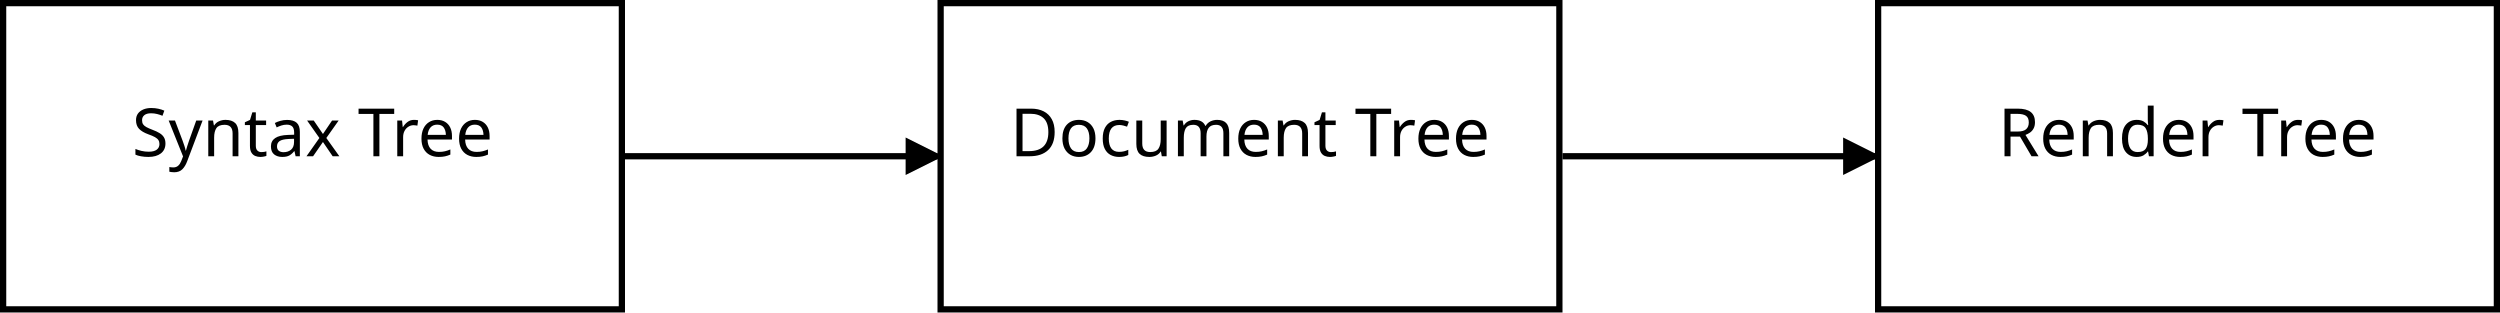
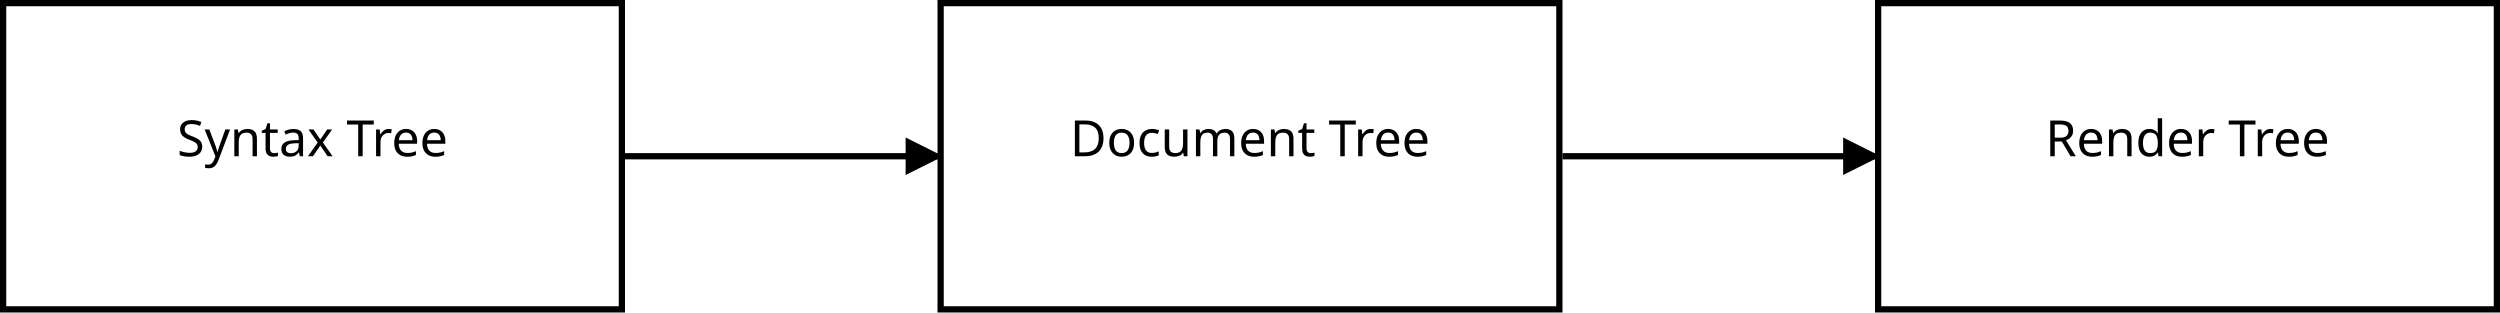
<svg xmlns="http://www.w3.org/2000/svg" viewBox="0 0 800 100">
  <defs>
    <marker id="arrow" viewBox="0 0 10 10" refX="8.5" refY="5" markerWidth="6" markerHeight="6">
      <path d="M 0 0 L 10 5 L 0 10 z" />
    </marker>
  </defs>
  <style>
        rect, line { fill: none; stroke: black; stroke-width: 2; }
-         text { font: 16pt/1.2 sans-serif; text-align: center;
+         text { font: 16px/1.2 sans-serif; text-align: center;
            text-anchor: middle; transform:translateY(0.5ex); }
    </style>
  <rect x="1" y="1" width="198" height="98" />
  <text x="100" y="50">Syntax Tree</text>
  <line x1="200" y1="50" x2="300" y2="50" marker-end="url(#arrow)" />
  <rect x="301" y="1" width="198" height="98" />
  <text x="400" y="50">Document Tree</text>
  <line x1="500" y1="50" x2="600" y2="50" marker-end="url(#arrow)" />
  <rect x="601" y="1" width="198" height="98" />
  <text x="700" y="50">Render Tree</text>
</svg>
